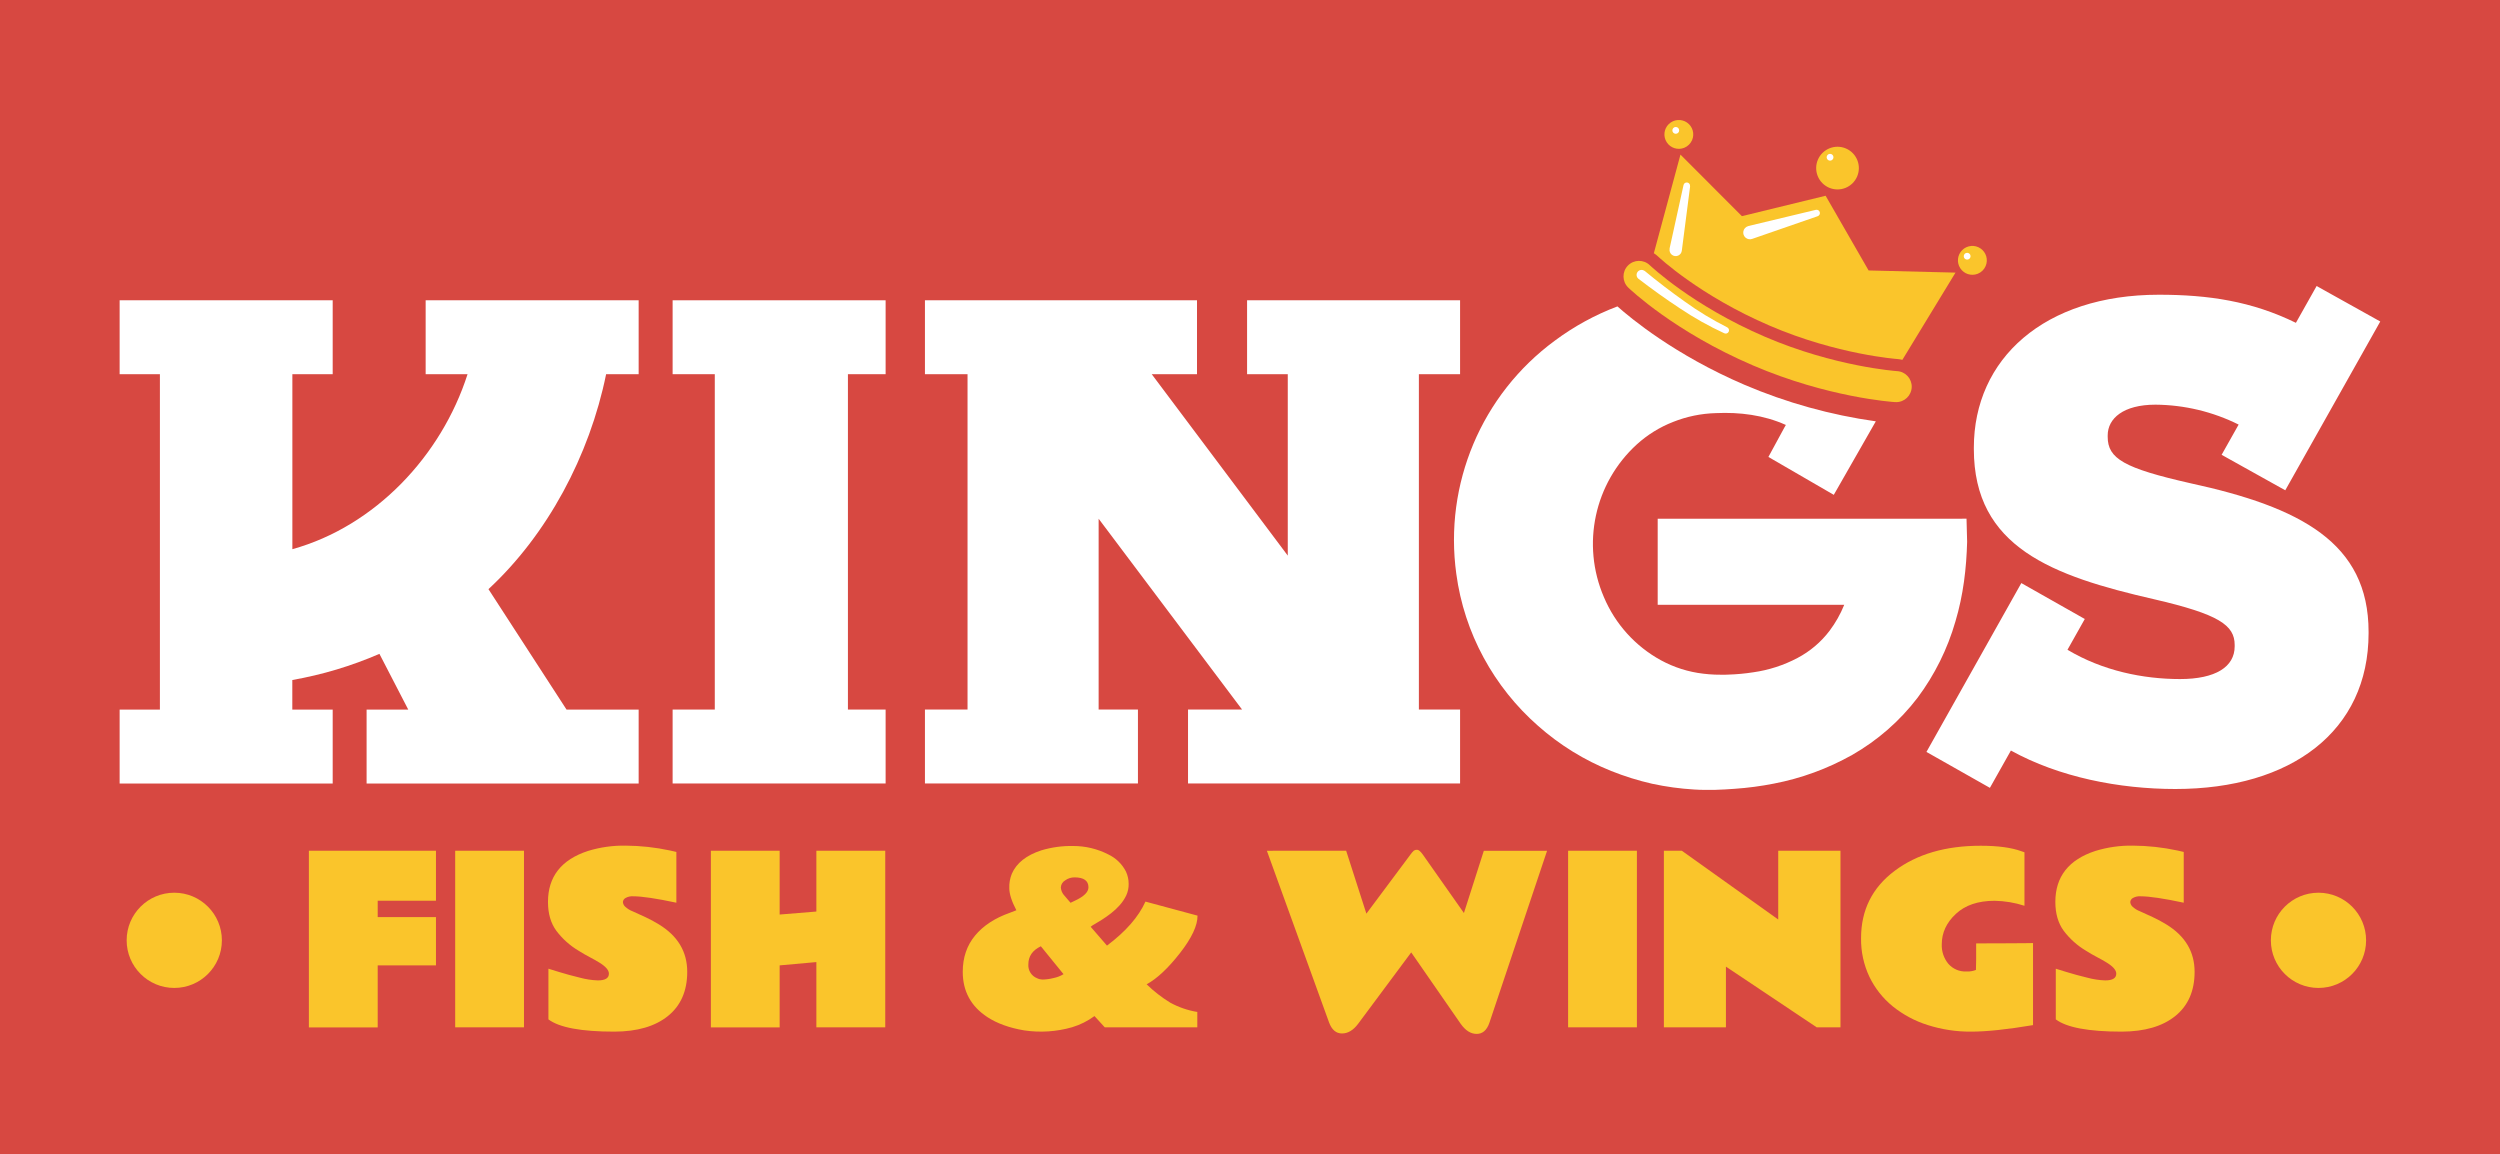
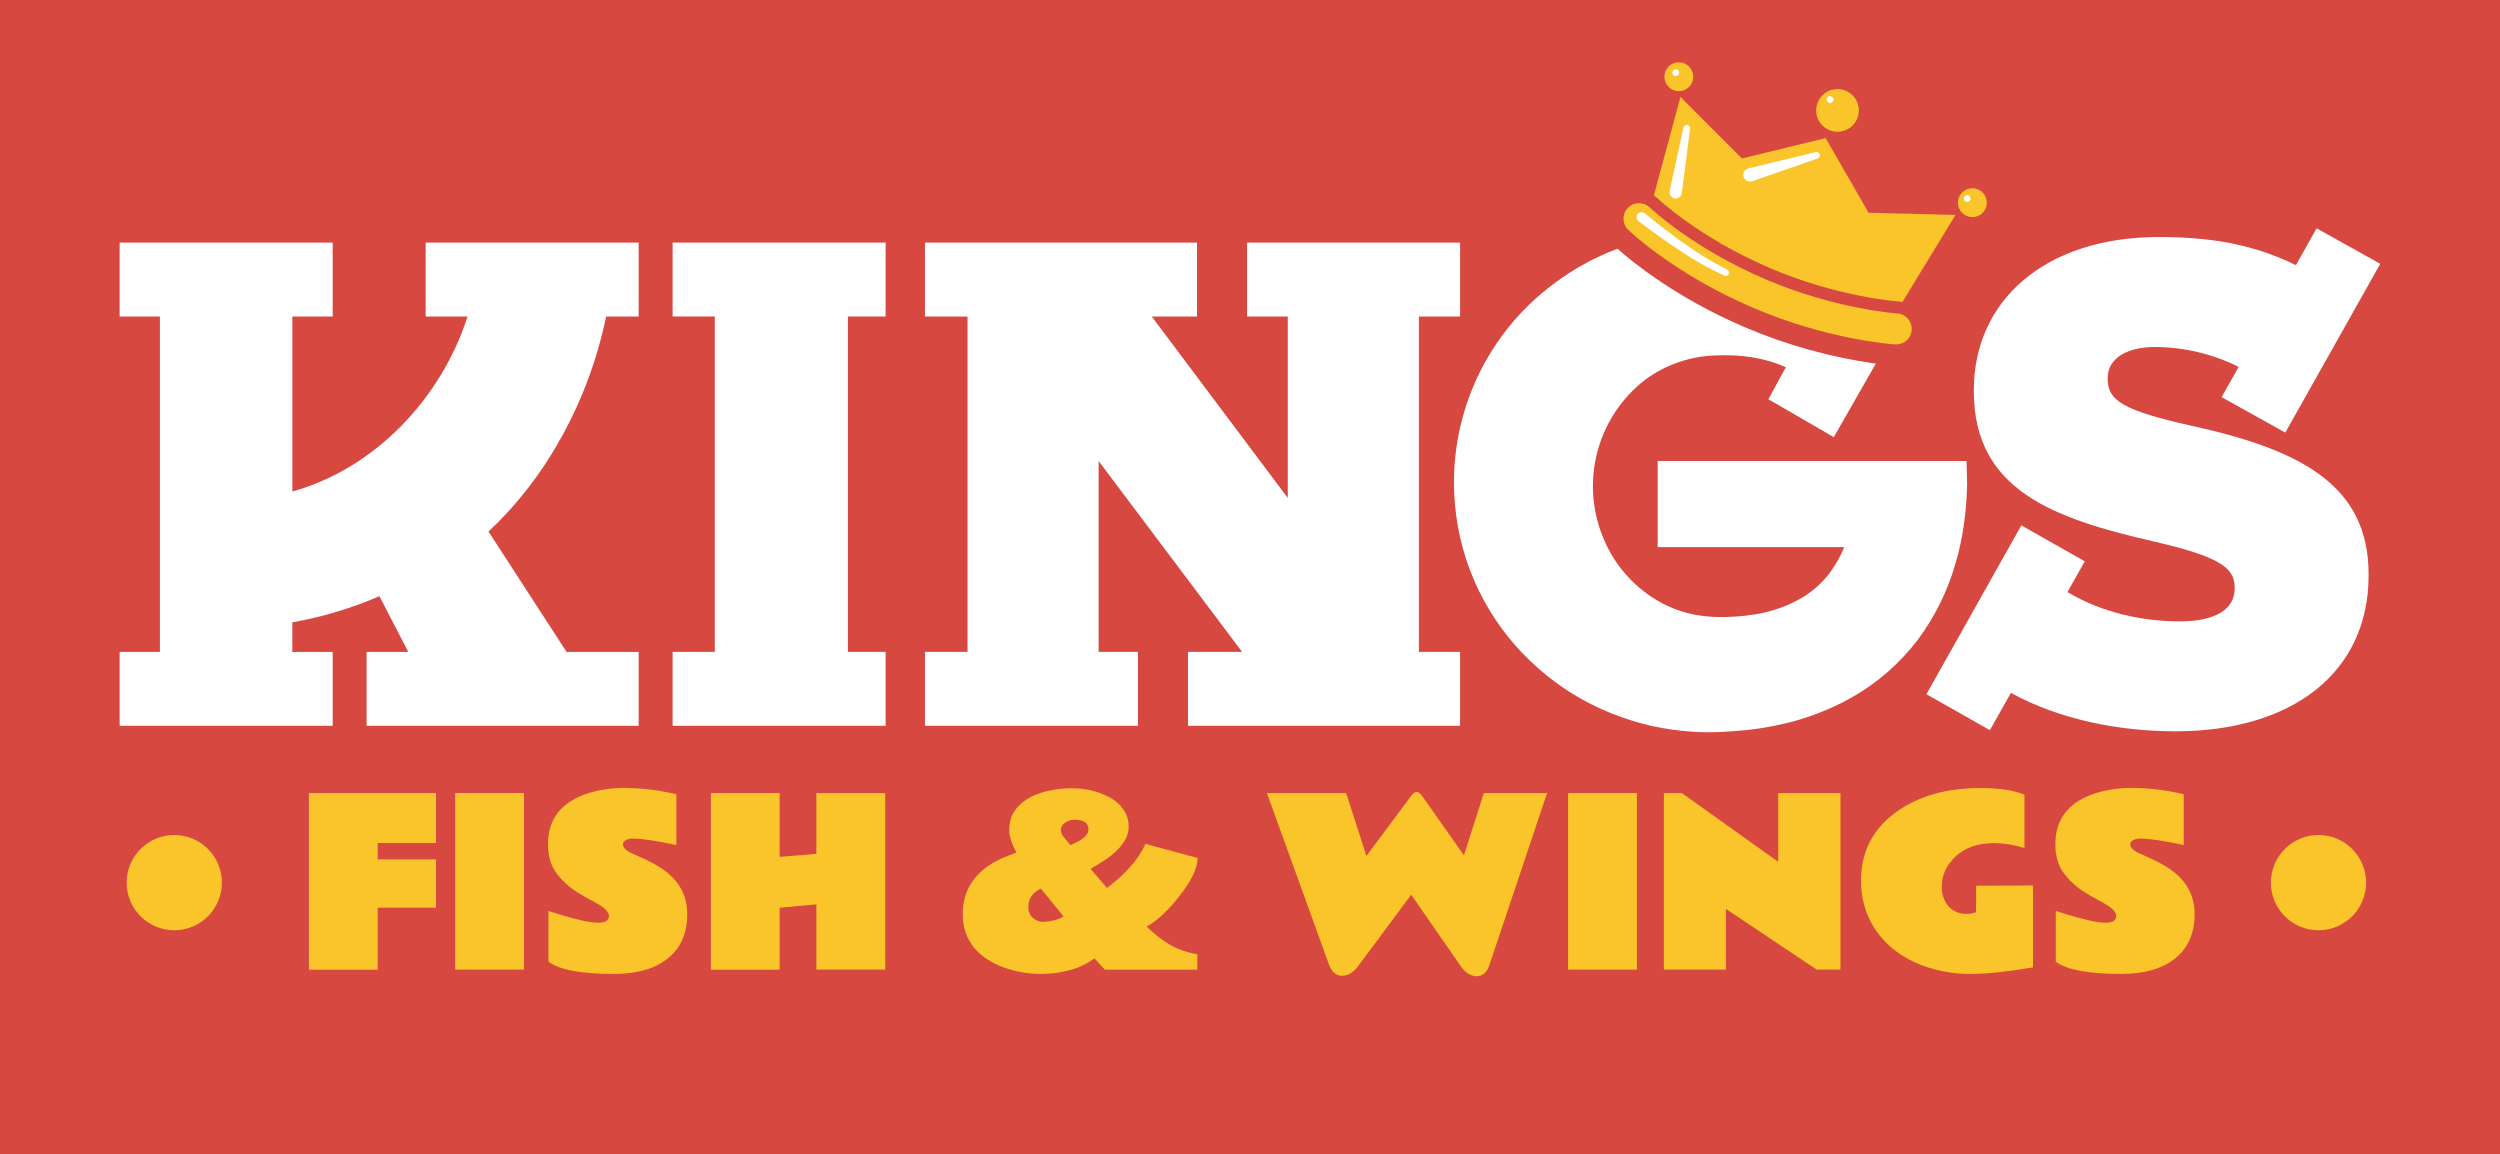
- <svg xmlns="http://www.w3.org/2000/svg" id="Layer_1" data-name="Layer 1" viewBox="0 0 1300 600">
+ <svg xmlns="http://www.w3.org/2000/svg" id="Layer_1" data-name="Layer 1" viewBox="0 30 1300 600">
  <defs>
    <style>.cls-1{fill:#d74841;}.cls-2{fill:#fff;}.cls-3{fill:#fac52b;}</style>
  </defs>
  <rect class="cls-1" x="-111" y="-172.42" width="1519.88" height="949.15" />
  <path class="cls-2" d="M1139,251.28c-34.44-7.81-43-12.78-43-24.14v-.71c0-8.87,8.17-16,24.85-16a98.65,98.65,0,0,1,43.24,10.35l-8.85,15.72,33.1,18.45,49.4-87.77-33.1-18.45-10.77,19.14c-22.95-11.24-45.42-14.61-71.25-14.61-59.65,0-96.22,33.38-96.22,79.53v.71c0,51.13,40.83,66,93.73,78.11,33.73,7.81,41.9,13.49,41.9,23.79v.71c0,10.65-9.94,17-28.41,17-19.12,0-40.19-4.27-58.53-15.23l9-16-33-18.68L1001.75,391l33,18.68,10.92-19.4c25,13.85,56.32,20,85.51,20,60.36,0,100.48-30.18,100.48-81v-.71C1231.68,282.17,1196.17,263.71,1139,251.28Z" />
  <polygon class="cls-2" points="648.48 194.58 669.64 194.58 669.64 288.92 598.9 194.58 622.44 194.58 622.44 156.15 480.97 156.15 480.97 194.58 503.12 194.58 503.12 368.97 480.97 368.97 480.97 407.41 591.73 407.41 591.73 368.97 571.29 368.97 571.29 269.74 645.88 368.97 617.77 368.97 617.77 407.41 759.24 407.41 759.24 368.97 737.82 368.97 737.82 194.58 759.24 194.58 759.24 156.15 648.48 156.15 648.48 194.58" />
  <path class="cls-2" d="M221.34,194.58h21.79c-13.6,42.42-48,79-91.1,91v-91H173V156.15H62.21v38.43H83.15V369H62.21v38.43H173V369H152V353.6A200.91,200.91,0,0,0,197.3,340l15,29H190.63v38.43H332.1V369H294.61L254,306.36C284.62,278,306.55,237,315.18,194.58H332.1V156.15H221.34Z" />
  <polygon class="cls-2" points="349.76 194.58 371.69 194.58 371.69 368.97 349.76 368.97 349.76 407.41 460.52 407.41 460.52 368.97 440.92 368.97 440.92 194.58 460.52 194.58 460.52 156.15 349.76 156.15 349.76 194.58" />
  <path class="cls-2" d="M1019.51,269.73H862v44.77h97a59.93,59.93,0,0,1-7.6,13.47,50.42,50.42,0,0,1-16.71,14.18,70.1,70.1,0,0,1-22.91,7.43,104.9,104.9,0,0,1-13.19,1.22c-2.24.15-4.58,0-6.87,0-2.12-.12-4-.2-6-.48a60.77,60.77,0,0,1-22.07-7,67.16,67.16,0,0,1-29.62-32.82,70,70,0,0,1,17.09-79.39,61.17,61.17,0,0,1,18.87-11.7,64.67,64.67,0,0,1,22.3-4.59c12.27-.55,24.81.94,36.36,6.16l-.73,1.26-8.35,15.37,34,19.71,21.85-38.23a268.77,268.77,0,0,1-68.3-19c-36.24-15.54-59.31-34.74-66.05-40.76a133.91,133.91,0,0,0-32.63,17.86,128.66,128.66,0,0,0-51.16,121.24A126.55,126.55,0,0,0,771.51,342a128.49,128.49,0,0,0,28.26,35.42,130.32,130.32,0,0,0,38.08,23.5,140.75,140.75,0,0,0,21.27,6.63,143.2,143.2,0,0,0,21.93,3c3.64.25,7.41.22,10.93.17,3.35-.15,6.66-.24,10-.54a163.7,163.7,0,0,0,20.4-2.7,134.86,134.86,0,0,0,40.66-14.87,113.84,113.84,0,0,0,34.11-29.8,123.08,123.08,0,0,0,19.67-39.65c4.14-13.82,5.72-27.78,6.09-41.4l-.32-12.05Z" />
  <path class="cls-3" d="M1032.53,138.36a7.51,7.51,0,1,0-4.11,4A7.46,7.46,0,0,0,1032.53,138.36Z" />
  <path class="cls-3" d="M879.88,72.87a7.5,7.5,0,1,0-4.12,4A7.52,7.52,0,0,0,879.88,72.87Z" />
  <path class="cls-3" d="M951.15,97.62A11.1,11.1,0,1,0,945.32,83,11.11,11.11,0,0,0,951.15,97.62Z" />
  <path class="cls-3" d="M862.21,133.39c.28.27,21.5,20.31,58.13,36,35.08,15.06,66.14,17.3,66.45,17.32a14.36,14.36,0,0,1,2.44.41l27.63-45.36-45.19-1.12-22.35-38.85L905.79,112.4l-31.95-32L860,131.67A14.37,14.37,0,0,1,862.21,133.39Z" />
  <path class="cls-3" d="M985.86,209.09l-.53,0c-1.41-.09-35-2.42-73.82-19.09-40.77-17.49-63.86-39.54-64.82-40.46a8.07,8.07,0,0,1,11.21-11.62h0c.22.21,22.11,21,60,37.25,36.17,15.52,68.18,17.79,68.5,17.81a8.07,8.07,0,0,1-.52,16.13Z" />
  <path class="cls-2" d="M878.86,96.89l-4.3,33.34a3.21,3.21,0,1,1-6.36-.82c0-.09,0-.19,0-.28l7.22-32.83a1.72,1.72,0,0,1,3.39.59Z" />
  <path class="cls-2" d="M855.27,140.9c6.66,5.5,13.61,10.82,20.69,15.83a162.08,162.08,0,0,0,22.14,13.46l0,0a1.72,1.72,0,0,1-1.45,3.12,165.56,165.56,0,0,1-23.15-13c-7.38-4.85-14.52-10-21.54-15.37a2.59,2.59,0,0,1,3.16-4.1l.06,0Z" />
  <path class="cls-2" d="M909.26,117.51l34.87-8.37a1.72,1.72,0,0,1,1,3.31l-33.89,11.74a3.48,3.48,0,1,1-2.28-6.57Z" />
  <circle class="cls-2" cx="871.4" cy="67.8" r="1.77" />
  <circle class="cls-2" cx="951.63" cy="81.77" r="1.77" />
  <circle class="cls-2" cx="1022.92" cy="133.23" r="1.77" />
  <path class="cls-3" d="M160.62,442.38H226.7v26h-30.3v8.51h30.3V502h-30.3v32.26H160.62Z" />
  <path class="cls-3" d="M272.47,534.21H236.7V442.38h35.77Z" />
  <path class="cls-3" d="M319.45,536.45q-25.82,0-34.27-6.38V503.73l1.7.52,3.71,1.15q5.23,1.61,11,3a41.36,41.36,0,0,0,9.29,1.41q5.75,0,5.75-3.51,0-2.7-4.95-5.75-2.24-1.38-5.09-2.87t-5.78-3.34A40.15,40.15,0,0,1,289.29,484q-4.34-5.92-4.34-15,0-19.72,20.82-26.51a62.92,62.92,0,0,1,19.52-2.76,112.94,112.94,0,0,1,23.14,2.53q2.47.52,3.28.75v26.4q-15.64-3.34-22.48-3.34a7,7,0,0,0-4,.92,2.57,2.57,0,0,0-1.32,2.07,3.59,3.59,0,0,0,1.15,2.39,12.16,12.16,0,0,0,4,2.47q2.82,1.24,6.58,3a69.57,69.57,0,0,1,7,3.77q14.72,9,14.72,24.67,0,14.84-10,22.94T319.45,536.45Z" />
  <path class="cls-3" d="M424.51,442.38h35.82v91.83H424.51V500.28L405.42,502v32.26H369.65V442.38h35.77v33.18L424.51,474Z" />
  <path class="cls-3" d="M575.63,491.72q14.66-11,20-22.89l27.08,7.3q.06,7.71-9.14,19.49t-17.31,16.22a69.48,69.48,0,0,0,12.28,9.55,44.46,44.46,0,0,0,14.06,4.83v8H574.48l-5.35-5.87a38.1,38.1,0,0,1-11.62,5.81,58.83,58.83,0,0,1-24.93,1.64q-11.53-1.93-19.18-6.93-12.77-8.39-12.77-23.52,0-11.1,6.38-18.83t18.11-11.87q2.41-.86,3.39-1.32-3.68-7-3.68-11.53a18.17,18.17,0,0,1,1.32-7.45q3.68-8.4,15.41-12.19a53.72,53.72,0,0,1,16.5-2.24,39.8,39.8,0,0,1,18.23,4.37,19.81,19.81,0,0,1,9.2,8.91,15,15,0,0,1,1.41,6.35,13.67,13.67,0,0,1-1.29,6.15,22,22,0,0,1-3.36,5,32.85,32.85,0,0,1-4.46,4.17q-2.41,1.87-4.63,3.28t-3.88,2.36a11.75,11.75,0,0,0-2.13,1.41Zm-34.39.34q-6.5,3.11-6.5,9.43a7.19,7.19,0,0,0,4.54,7.19,6.64,6.64,0,0,0,2.76.69,25.36,25.36,0,0,0,5.87-.8,15.92,15.92,0,0,0,5.12-2ZM566,461.41q0-5.17-7.3-5.18a8.21,8.21,0,0,0-4.83,1.58,4.48,4.48,0,0,0-2.24,3.65,6.81,6.81,0,0,0,1.9,4.31l3.16,3.68q.57-.34,2.07-1Q566,465.15,566,461.41Z" />
  <path class="cls-3" d="M700,442.38l10.52,32.72,22.94-30.76a12.21,12.21,0,0,1,1.73-2,2.73,2.73,0,0,1,1.73-.46q1.15,0,2.93,2.47l21.39,30.42,10.35-32.37h32.89l-30,89.48q-2,5.75-6.61,5.75t-8.34-5.29l-25.7-37.09-27.66,37.2q-3.74,4.95-8.34,4.95t-6.73-5.75l-32.32-89.25Z" />
  <path class="cls-3" d="M851.19,534.21H815.42V442.38h35.77Z" />
  <path class="cls-3" d="M865.22,442.38h9.32l50.14,35.77V442.38h32.37v91.83H944.69l-47.21-31.57v31.57H865.22Z" />
  <path class="cls-3" d="M1044.63,490.51l8.8-.06q3.22,0,3.74-.06v42.67q-20.18,3.39-32.2,3.39a72.49,72.49,0,0,1-22.54-3.42,55.32,55.32,0,0,1-18.23-9.75A45,45,0,0,1,972.12,508a45.51,45.51,0,0,1-4.37-20.15q0-21.91,17.45-35T1030,439.79q13.4,0,21.22,2.88a13.58,13.58,0,0,0,1.5.52V471a53.37,53.37,0,0,0-15.53-2.59q-12.88,0-20.18,6.84T1009.72,491a15,15,0,0,0,3.42,10.18,11.76,11.76,0,0,0,9.4,4,12,12,0,0,0,4.95-.81q.11-2.13.11-5.46v-8.34Z" />
  <path class="cls-3" d="M1103.28,536.45q-25.82,0-34.27-6.38V503.73l1.7.52,3.71,1.15q5.23,1.61,11,3a41.36,41.36,0,0,0,9.29,1.41q5.75,0,5.75-3.51,0-2.7-4.95-5.75-2.24-1.38-5.09-2.87t-5.78-3.34A40.15,40.15,0,0,1,1073.12,484q-4.34-5.92-4.34-15,0-19.72,20.82-26.51a62.92,62.92,0,0,1,19.52-2.76,112.94,112.94,0,0,1,23.14,2.53q2.47.52,3.28.75v26.4q-15.64-3.34-22.48-3.34a7,7,0,0,0-4,.92,2.57,2.57,0,0,0-1.32,2.07,3.59,3.59,0,0,0,1.15,2.39,12.16,12.16,0,0,0,4,2.47q2.82,1.24,6.58,3a69.57,69.57,0,0,1,7,3.77q14.72,9,14.72,24.67,0,14.84-10,22.94T1103.28,536.45Z" />
  <circle class="cls-3" cx="90.62" cy="488.97" r="24.76" />
  <circle class="cls-3" cx="1205.61" cy="488.97" r="24.76" />
</svg>
